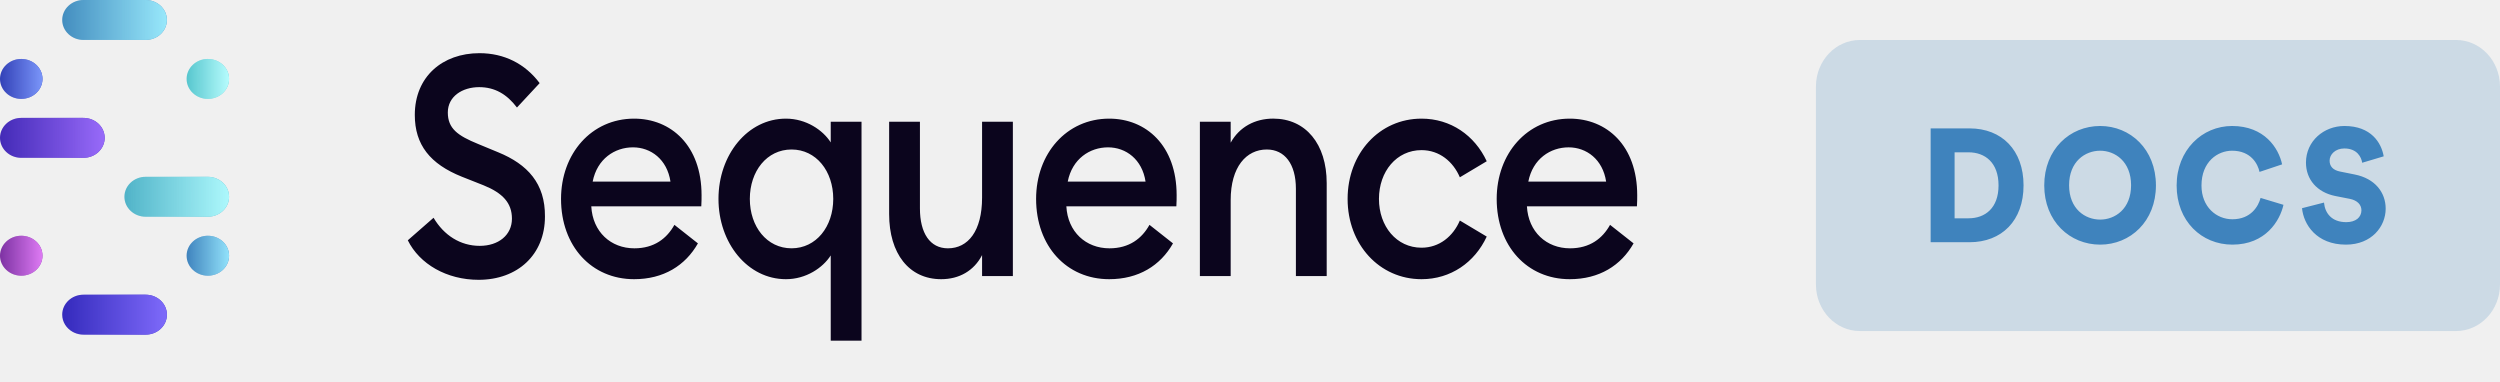
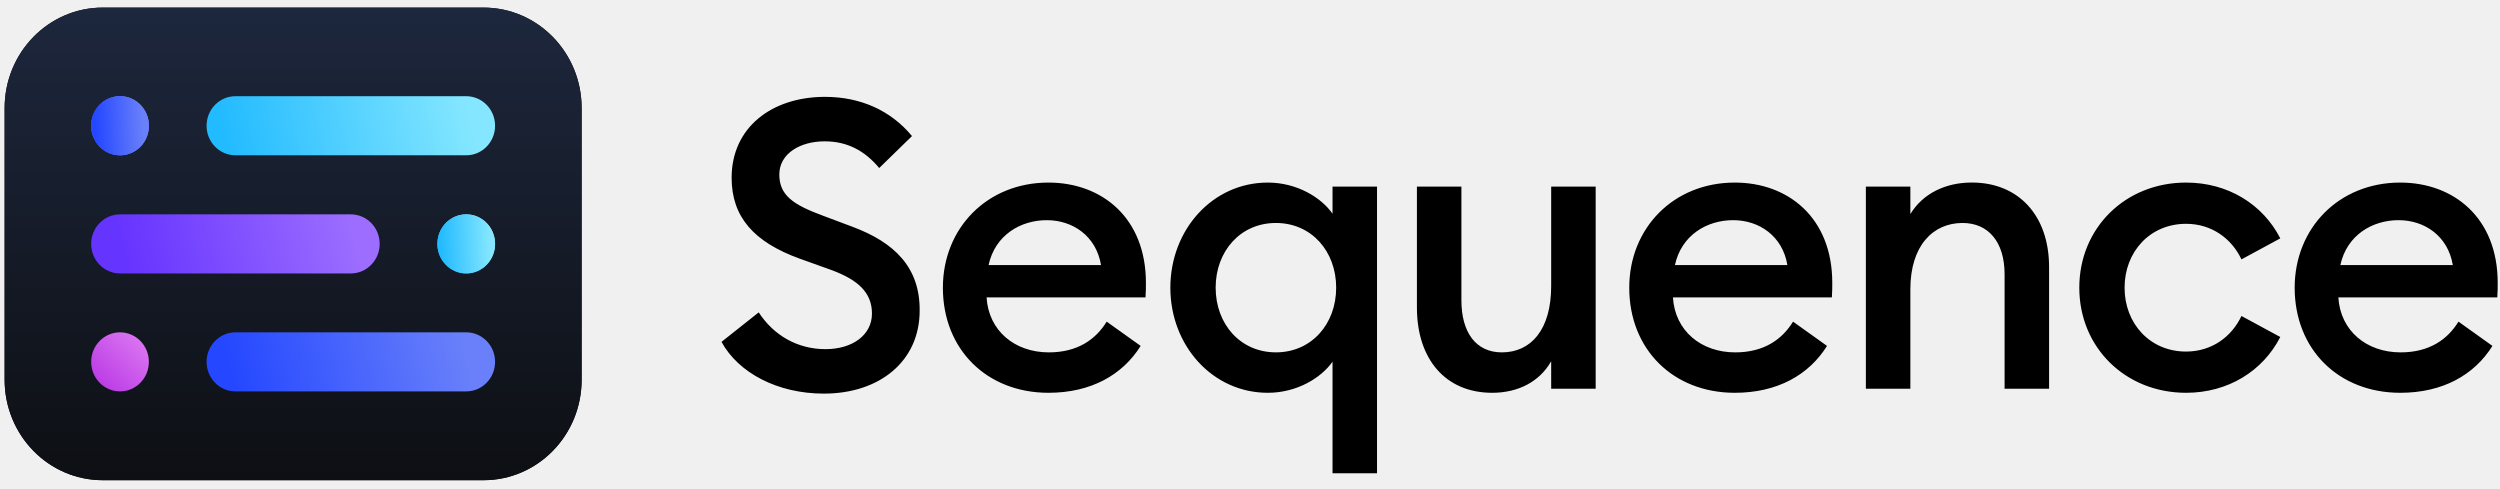
- <svg xmlns="http://www.w3.org/2000/svg" width="6253" height="953" viewBox="0 0 6253 953" fill="none">
-   <path d="M53.132 247.328C82.467 247.328 106.264 224.963 106.264 197.392C106.264 169.821 82.467 147.456 53.132 147.456C23.797 147.418 0 169.783 0 197.354C0 224.963 23.797 247.328 53.132 247.328Z" fill="#3241B7" />
-   <path d="M53.132 247.328C82.467 247.328 106.264 224.963 106.264 197.392C106.264 169.821 82.467 147.456 53.132 147.456C23.797 147.418 0 169.783 0 197.354C0 224.963 23.797 247.328 53.132 247.328Z" fill="url(#paint0_linear)" />
-   <path d="M53.132 394.746H207.358C207.563 394.746 207.81 394.707 208.015 394.707C208.22 394.707 208.466 394.746 208.671 394.746C238.007 394.746 261.803 372.381 261.803 344.81C261.803 317.239 238.007 294.874 208.671 294.874C208.466 294.874 208.22 294.912 208.015 294.912C207.81 294.912 207.563 294.874 207.358 294.874H53.132C23.797 294.835 0 317.2 0 344.771C0 372.381 23.797 394.746 53.132 394.746Z" fill="#432AB7" />
-   <path d="M53.132 394.746H207.358C207.563 394.746 207.81 394.707 208.015 394.707C208.22 394.707 208.466 394.746 208.671 394.746C238.007 394.746 261.803 372.381 261.803 344.81C261.803 317.239 238.007 294.874 208.671 294.874C208.466 294.874 208.22 294.912 208.015 294.912C207.81 294.912 207.563 294.874 207.358 294.874H53.132C23.797 294.835 0 317.2 0 344.771C0 372.381 23.797 394.746 53.132 394.746Z" fill="url(#paint1_linear)" />
-   <path d="M53.132 589.672C23.797 589.672 0 612.037 0 639.608C0 667.179 23.797 689.544 53.132 689.544C82.467 689.544 106.264 667.179 106.264 639.608C106.264 612.037 82.508 589.672 53.132 589.672Z" fill="#7D32A3" />
-   <path d="M53.132 589.672C23.797 589.672 0 612.037 0 639.608C0 667.179 23.797 689.544 53.132 689.544C82.467 689.544 106.264 667.179 106.264 639.608C106.264 612.037 82.508 589.672 53.132 589.672Z" fill="url(#paint2_linear)" />
-   <path d="M208.71 99.911H364.29C393.625 99.911 417.422 77.546 417.422 49.975C417.422 22.365 393.625 0 364.29 0H208.71C179.374 0 155.578 22.365 155.578 49.936C155.578 77.546 179.374 99.911 208.71 99.911Z" fill="#438DBF" />
-   <path d="M208.71 99.911H364.29C393.625 99.911 417.422 77.546 417.422 49.975C417.422 22.365 393.625 0 364.29 0H208.71C179.374 0 155.578 22.365 155.578 49.936C155.578 77.546 179.374 99.911 208.71 99.911Z" fill="url(#paint3_linear)" />
-   <path d="M364.29 737.089H208.71C179.374 737.089 155.578 759.455 155.578 787.025C155.578 805.303 166.081 821.267 181.672 829.982C183.026 830.715 184.38 831.409 185.816 832.064C192.75 835.188 200.504 837 208.751 837H364.331C393.667 837 417.463 814.635 417.463 787.064C417.422 759.455 393.625 737.089 364.29 737.089Z" fill="#342ABC" />
-   <path d="M364.29 737.089H208.71C179.374 737.089 155.578 759.455 155.578 787.025C155.578 805.303 166.081 821.267 181.672 829.982C183.026 830.715 184.38 831.409 185.816 832.064C192.75 835.188 200.504 837 208.751 837H364.331C393.667 837 417.463 814.635 417.463 787.064C417.422 759.455 393.625 737.089 364.29 737.089Z" fill="url(#paint4_linear)" />
-   <path d="M519.837 247.328C549.172 247.328 572.969 224.963 572.969 197.392C572.969 169.821 549.172 147.456 519.837 147.456C490.502 147.456 466.705 169.821 466.705 197.392C466.705 224.963 490.502 247.328 519.837 247.328Z" fill="#57C6CE" />
-   <path d="M519.837 247.328C549.172 247.328 572.969 224.963 572.969 197.392C572.969 169.821 549.172 147.456 519.837 147.456C490.502 147.456 466.705 169.821 466.705 197.392C466.705 224.963 490.502 247.328 519.837 247.328Z" fill="url(#paint5_linear)" />
-   <path d="M540.547 446.185C538.946 445.568 537.346 444.989 535.664 444.488C532.341 443.524 528.853 442.83 525.284 442.483C523.479 442.329 521.673 442.213 519.868 442.213H364.288C334.952 442.213 311.156 464.578 311.156 492.149C311.156 519.72 334.952 542.085 364.288 542.085H519.868C521.714 542.085 523.52 542.008 525.284 541.815C552.076 539.27 573 517.985 573 492.11C573 471.519 559.625 453.743 540.547 446.185Z" fill="#50B3C8" />
-   <path d="M540.547 446.185C538.946 445.568 537.346 444.989 535.664 444.488C532.341 443.524 528.853 442.83 525.284 442.483C523.479 442.329 521.673 442.213 519.868 442.213H364.288C334.952 442.213 311.156 464.578 311.156 492.149C311.156 519.72 334.952 542.085 364.288 542.085H519.868C521.714 542.085 523.52 542.008 525.284 541.815C552.076 539.27 573 517.985 573 492.11C573 471.519 559.625 453.743 540.547 446.185Z" fill="url(#paint6_linear)" />
-   <path d="M519.837 589.672C490.502 589.672 466.705 612.037 466.705 639.608C466.705 667.179 490.502 689.544 519.837 689.544C549.172 689.544 572.969 667.179 572.969 639.608C572.969 612.037 549.213 589.672 519.837 589.672Z" fill="#3F83BD" />
-   <path d="M519.837 589.672C490.502 589.672 466.705 612.037 466.705 639.608C466.705 667.179 490.502 689.544 519.837 689.544C549.172 689.544 572.969 667.179 572.969 639.608C572.969 612.037 549.213 589.672 519.837 589.672Z" fill="url(#paint7_linear)" />
-   <path d="M1197.1 699.865C1294.44 699.865 1363.04 637.305 1363.04 541.537C1363.73 458.914 1319.64 411.013 1246.11 380.903L1195.7 360.049C1144.6 339.195 1120.08 321.439 1120.08 281.28C1120.08 241.122 1156.49 217.963 1198.51 217.963C1237.72 217.963 1267.83 235.719 1293.03 268.927L1349.75 207.914C1313.34 159.256 1260.84 133 1199.23 133C1106.79 133 1037.5 191.707 1037.5 287.475C1037.5 362.389 1076 410.256 1155.11 441.949L1209.74 463.56C1257.34 482.865 1280.46 507.572 1280.46 546.974C1280.46 587.889 1246.86 614.937 1199.94 614.937C1151.62 614.937 1110.31 588.681 1084.42 544.668L1020 601.035C1049.36 660.464 1117.27 699.865 1197.1 699.865ZM1586 698.317C1659.53 698.317 1714.13 664.318 1745.64 608.743L1686.83 562.39C1667.93 596.389 1636.42 621.097 1586.72 621.097C1527.91 621.097 1482.4 580.181 1478.9 516.072H1754.06C1754.75 503.718 1754.75 496.767 1754.75 488.267C1754.75 363.938 1678.44 296.731 1586 296.731C1479.59 296.731 1403.25 384 1403.25 497.524C1403.25 615.66 1479.56 698.317 1586 698.317ZM1482.37 454.268C1493.57 397.111 1537.68 368.549 1583.19 368.549C1627.99 368.549 1668.61 398.659 1677 454.268H1482.37ZM2154.84 852V304.44H2077.82V356.195C2058.23 325.293 2016.21 296.731 1965.79 296.731C1869.86 296.731 1797.05 387.097 1797.05 497.524C1797.05 607.952 1869.86 698.317 1965.79 698.317C2016.21 698.317 2058.23 669.755 2077.82 638.853V852H2154.84ZM1979.8 621.062C1918.19 621.062 1875.48 567.002 1875.48 497.49C1875.48 427.978 1918.19 373.917 1979.8 373.917C2041.41 373.917 2084.12 427.978 2084.12 497.49C2084.12 567.002 2041.41 621.062 1979.8 621.062ZM2354.13 698.317C2398.93 698.317 2436.05 677.463 2456.36 638.062V690.574H2533.38V304.44H2456.36V494.427C2456.36 577.841 2421.36 621.097 2370.94 621.097C2326.15 621.097 2300.94 583.244 2300.94 521.475V304.44H2223.91V535.377C2223.91 634.208 2273.61 698.317 2354.13 698.317ZM2774.26 698.317C2847.79 698.317 2902.38 664.318 2933.89 608.743L2875.08 562.39C2856.18 596.389 2824.67 621.097 2774.97 621.097C2716.17 621.097 2670.65 580.181 2667.16 516.072H2942.31C2943 503.718 2943 496.767 2943 488.267C2943 363.938 2866.69 296.731 2774.26 296.731C2667.84 296.731 2591.5 384 2591.5 497.524C2591.5 615.66 2667.81 698.317 2774.26 698.317ZM2670.62 454.268C2681.82 397.111 2725.93 368.549 2771.45 368.549C2816.25 368.549 2856.86 398.659 2865.26 454.268H2670.62ZM3001.15 690.574H3078.17V500.587C3078.17 417.173 3117.39 373.917 3168.49 373.917C3213.29 373.917 3241.3 410.221 3241.3 471.991V690.54H3318.33V458.088C3318.33 360.015 3265.82 296.662 3184.59 296.662C3139.07 296.662 3099.86 317.516 3078.17 356.918V304.44H3001.15V690.574V690.574ZM3555.48 698.317C3628.3 698.317 3688.51 656.61 3718.61 591.744L3651.38 551.585C3634.57 590.987 3600.28 619.548 3555.45 619.548C3493.15 619.548 3449.04 566.244 3449.04 497.524C3449.04 428.804 3493.15 375.5 3555.45 375.5C3600.25 375.5 3634.57 404.062 3651.38 443.463L3718.61 403.305C3688.51 338.438 3628.3 296.731 3555.48 296.731C3450.48 296.731 3370.64 383.243 3370.64 497.524C3370.64 611.806 3450.48 698.317 3555.48 698.317ZM3926.26 698.317C3999.79 698.317 4054.38 664.318 4085.89 608.743L4027.09 562.39C4008.18 596.389 3976.67 621.097 3926.97 621.097C3868.14 621.097 3822.65 580.181 3819.13 516.072H4094.31C4095 503.718 4095 496.767 4095 488.267C4095 363.938 4018.69 296.731 3926.26 296.731C3819.81 296.731 3743.51 384 3743.51 497.524C3743.51 615.66 3819.81 698.317 3926.26 698.317ZM3822.62 454.268C3833.82 397.111 3877.93 368.549 3923.45 368.549C3968.25 368.549 4008.87 398.659 4017.26 454.268H3822.62Z" fill="#0B051D" />
-   <path d="M6143.06 100H4651.94C4591.22 100 4542 152.15 4542 216.48V711.52C4542 775.85 4591.22 828 4651.94 828H6143.06C6203.78 828 6253 775.85 6253 711.52V216.48C6253 152.15 6203.78 100 6143.06 100Z" fill="#3F83BD" fill-opacity="0.2" />
-   <path d="M4888.83 546.022V380.977H4923.7C4965.01 380.977 4998.75 406.677 4998.75 463.7C4998.75 520.723 4965.01 546.022 4923.7 546.022H4888.83ZM4925.98 605.856C5007.09 605.856 5061.3 551.644 5061.3 463.7C5061.3 375.756 5007.09 321.143 4926.35 321.143H4828.94V605.856H4925.98ZM5175.22 463.299C5175.22 403.866 5215.4 376.961 5252.93 376.961C5290.07 376.961 5330.25 403.866 5330.25 463.299C5330.25 522.731 5290.07 549.235 5252.93 549.235C5215.4 549.235 5175.22 522.731 5175.22 463.299ZM5113.06 463.7C5113.06 553.652 5177.12 611.879 5252.93 611.879C5328.36 611.879 5392.41 553.652 5392.41 463.7C5392.41 373.347 5328.36 315.119 5252.93 315.119C5177.12 315.119 5113.06 373.347 5113.06 463.7ZM5583.67 611.879C5667.06 611.879 5702.69 551.644 5711.4 512.29L5654.18 495.023C5648.86 515.503 5630.3 548.432 5583.67 548.432C5543.5 548.432 5506.35 517.511 5506.35 464.102C5506.35 404.268 5546.9 376.961 5582.91 376.961C5630.29 376.961 5647.35 410.291 5651.52 429.968L5708 411.095C5699.28 370.134 5663.65 315.119 5582.91 315.119C5507.87 315.119 5444.19 375.355 5444.19 464.102C5444.19 552.848 5506.35 611.879 5583.67 611.879ZM5962.12 391.016C5956.44 357.686 5931.04 315.119 5863.95 315.119C5812.41 315.119 5767.68 352.867 5767.68 406.677C5767.68 448.842 5795.35 480.968 5840.83 490.204L5877.6 497.432C5895.42 501.046 5906.41 511.487 5906.41 525.943C5906.41 543.613 5892.01 555.66 5868.5 555.66C5831.74 555.66 5815.06 532.77 5812.79 506.668L5757.82 520.723C5761.61 560.88 5793.46 611.879 5867.75 611.879C5931.8 611.879 5967.05 566.502 5967.05 521.927C5967.05 481.369 5940.52 446.432 5889.35 436.393L5853.34 429.165C5834.77 425.551 5826.81 415.511 5826.81 401.858C5826.81 386.197 5841.22 371.339 5863.57 371.339C5896.17 371.339 5906.41 393.827 5908.3 407.079L5962.12 391.016Z" fill="#3F83BD" />
+ <svg xmlns="http://www.w3.org/2000/svg" width="256" height="50" viewBox="0 0 256 50" fill="none">
+   <path d="M84.358 40.306C90.115 40.306 94.173 36.952 94.173 31.818C94.213 27.389 91.606 24.821 87.257 23.207L84.275 22.089C81.252 20.971 79.802 20.02 79.802 17.867C79.802 15.714 81.955 14.473 84.441 14.473C86.76 14.473 88.541 15.424 90.032 17.204L93.387 13.934C91.233 11.325 88.128 9.918 84.483 9.918C79.016 9.918 74.918 13.065 74.918 18.199C74.918 22.215 77.195 24.781 81.874 26.48L85.105 27.638C87.921 28.673 89.288 29.997 89.288 32.11C89.288 34.303 87.301 35.753 84.526 35.753C81.667 35.753 79.224 34.345 77.693 31.986L73.882 35.008C75.619 38.193 79.636 40.306 84.358 40.306ZM107.361 40.222C111.71 40.222 114.939 38.4 116.803 35.421L113.325 32.936C112.206 34.759 110.343 36.083 107.403 36.083C103.925 36.083 101.233 33.89 101.026 30.453H117.301C117.342 29.791 117.342 29.418 117.342 28.963C117.342 22.298 112.828 18.695 107.361 18.695C101.067 18.695 96.551 23.373 96.551 29.459C96.551 35.792 101.065 40.222 107.361 40.222ZM101.231 27.14C101.893 24.076 104.502 22.545 107.195 22.545C109.844 22.545 112.247 24.159 112.743 27.14H101.231ZM141.007 48.461V19.108H136.451V21.883C135.292 20.226 132.807 18.695 129.825 18.695C124.151 18.695 119.844 23.539 119.844 29.459C119.844 35.378 124.151 40.222 129.825 40.222C132.807 40.222 135.292 38.691 136.451 37.035V48.461H141.007ZM130.653 36.081C127.009 36.081 124.483 33.183 124.483 29.457C124.483 25.731 127.009 22.833 130.653 22.833C134.298 22.833 136.824 25.731 136.824 29.457C136.824 33.183 134.298 36.081 130.653 36.081ZM152.794 40.222C155.444 40.222 157.64 39.105 158.841 36.992V39.807H163.397V19.108H158.841V29.293C158.841 33.764 156.771 36.083 153.789 36.083C151.139 36.083 149.648 34.054 149.648 30.743V19.108H145.092V31.488C145.092 36.786 148.032 40.222 152.794 40.222ZM177.644 40.222C181.994 40.222 185.223 38.4 187.087 35.421L183.608 32.936C182.49 34.759 180.626 36.083 177.687 36.083C174.209 36.083 171.516 33.89 171.31 30.453H187.585C187.625 29.791 187.625 29.418 187.625 28.963C187.625 22.298 183.112 18.695 177.644 18.695C171.35 18.695 166.835 23.373 166.835 29.459C166.835 35.792 171.348 40.222 177.644 40.222ZM171.514 27.14C172.177 24.076 174.786 22.545 177.478 22.545C180.128 22.545 182.531 24.159 183.027 27.14H171.514ZM191.065 39.807H195.621V29.623C195.621 25.151 197.94 22.833 200.963 22.833C203.613 22.833 205.27 24.779 205.27 28.09V39.806H209.826V27.345C209.826 22.087 206.72 18.691 201.915 18.691C199.223 18.691 196.903 19.809 195.621 21.921V19.108H191.065V39.807V39.807ZM223.853 40.222C228.16 40.222 231.721 37.987 233.502 34.51L229.525 32.357C228.531 34.469 226.503 36 223.851 36C220.166 36 217.557 33.143 217.557 29.459C217.557 25.775 220.166 22.918 223.851 22.918C226.501 22.918 228.531 24.449 229.525 26.561L233.502 24.408C231.721 20.931 228.16 18.695 223.853 18.695C217.642 18.695 212.92 23.333 212.92 29.459C212.92 35.585 217.642 40.222 223.853 40.222ZM245.784 40.222C250.133 40.222 253.362 38.4 255.226 35.421L251.748 32.936C250.63 34.759 248.766 36.083 245.826 36.083C242.346 36.083 239.656 33.89 239.447 30.453H255.724C255.765 29.791 255.765 29.418 255.765 28.963C255.765 22.298 251.251 18.695 245.784 18.695C239.488 18.695 234.974 23.373 234.974 29.459C234.974 35.792 239.488 40.222 245.784 40.222ZM239.654 27.14C240.316 24.076 242.926 22.545 245.618 22.545C248.268 22.545 250.67 24.159 251.167 27.14H239.654Z" fill="black" />
+   <g clip-path="url(#clip0_103_196)">
+     <path d="M0.473 11.061L0.473 38.888C0.473 44.568 4.97 49.172 10.518 49.172H49.514C55.062 49.172 59.559 44.568 59.559 38.888V11.061C59.559 5.382 55.062 0.777 49.514 0.777H10.518C4.97 0.777 0.473 5.382 0.473 11.061Z" fill="#111111" />
+     <path d="M0.473 11.061L0.473 38.888C0.473 44.568 4.97 49.172 10.518 49.172H49.514C55.062 49.172 59.559 44.568 59.559 38.888V11.061C59.559 5.382 55.062 0.777 49.514 0.777H10.518C4.97 0.777 0.473 5.382 0.473 11.061Z" fill="url(#paint0_linear_103_196)" />
+     <path d="M15.244 12.876C15.244 11.206 13.922 9.852 12.29 9.852C10.658 9.852 9.336 11.206 9.336 12.876C9.336 14.547 10.658 15.901 12.29 15.901C13.922 15.901 15.244 14.547 15.244 12.876Z" fill="url(#paint1_linear_103_196)" />
+     <path d="M15.244 12.876C15.244 11.206 13.922 9.852 12.29 9.852C10.658 9.852 9.336 11.206 9.336 12.876C9.336 14.547 10.658 15.901 12.29 15.901C13.922 15.901 15.244 14.547 15.244 12.876Z" fill="url(#paint2_linear_103_196)" />
+     <path d="M15.244 12.876C15.244 11.206 13.922 9.852 12.29 9.852C10.658 9.852 9.336 11.206 9.336 12.876C9.336 14.547 10.658 15.901 12.29 15.901C13.922 15.901 15.244 14.547 15.244 12.876Z" fill="url(#paint3_linear_103_196)" />
+     <path d="M15.244 37.054C15.244 35.384 13.922 34.03 12.29 34.03C10.658 34.03 9.336 35.384 9.336 37.054C9.336 38.725 10.658 40.079 12.29 40.079C13.922 40.079 15.244 38.725 15.244 37.054Z" fill="url(#paint4_linear_103_196)" />
+     <path d="M50.696 24.975C50.696 23.304 49.373 21.95 47.741 21.95C46.11 21.95 44.787 23.304 44.787 24.975C44.787 26.645 46.11 28 47.741 28C49.373 28 50.696 26.645 50.696 24.975Z" fill="url(#paint5_linear_103_196)" />
+     <path d="M50.696 24.975C50.696 23.304 49.373 21.95 47.741 21.95C46.11 21.95 44.787 23.304 44.787 24.975C44.787 26.645 46.11 28 47.741 28C49.373 28 50.696 26.645 50.696 24.975Z" fill="url(#paint6_linear_103_196)" />
+     <path d="M47.741 9.852H24.107C22.476 9.852 21.153 11.206 21.153 12.876C21.153 14.547 22.476 15.901 24.107 15.901H47.741C49.373 15.901 50.696 14.547 50.696 12.876C50.696 11.206 49.373 9.852 47.741 9.852Z" fill="url(#paint7_linear_103_196)" />
+     <path d="M47.741 34.03H24.107C22.476 34.03 21.153 35.384 21.153 37.054C21.153 38.725 22.476 40.079 24.107 40.079H47.741C49.373 40.079 50.696 38.725 50.696 37.054C50.696 35.384 49.373 34.03 47.741 34.03Z" fill="url(#paint8_linear_103_196)" />
+     <path d="M35.924 21.95H12.29C10.658 21.95 9.336 23.304 9.336 24.975C9.336 26.645 10.658 28 12.29 28H35.924C37.556 28 38.879 26.645 38.879 24.975C38.879 23.304 37.556 21.95 35.924 21.95Z" fill="url(#paint9_linear_103_196)" />
+   </g>
  <defs>
-     <linearGradient id="paint0_linear" x1="106.222" y1="207.518" x2="0" y2="207.518" gradientUnits="userSpaceOnUse">
-       <stop stop-color="#7A95F9" />
-       <stop offset="1" stop-color="#7A95F9" stop-opacity="0" />
+     <linearGradient id="paint0_linear_103_196" x1="30.016" y1="0.777" x2="30.016" y2="49.223" gradientUnits="userSpaceOnUse">
+       <stop stop-color="#1D273D" />
+       <stop offset="1" stop-color="#0D0F13" />
    </linearGradient>
-     <linearGradient id="paint1_linear" x1="261.699" y1="354.936" x2="0" y2="354.936" gradientUnits="userSpaceOnUse">
-       <stop stop-color="#986AF9" />
-       <stop offset="1" stop-color="#986AF9" stop-opacity="0" />
+     <linearGradient id="paint1_linear_103_196" x1="10.246" y1="15.86" x2="14.382" y2="10.458" gradientUnits="userSpaceOnUse">
+       <stop stop-color="#4462FE" />
+       <stop offset="1" stop-color="#7D69FA" />
    </linearGradient>
-     <linearGradient id="paint2_linear" x1="106.222" y1="649.734" x2="0" y2="649.734" gradientUnits="userSpaceOnUse">
-       <stop stop-color="#DD7AF3" />
-       <stop offset="1" stop-color="#DD7AF3" stop-opacity="0" />
+     <linearGradient id="paint2_linear_103_196" x1="9.855" y1="15.904" x2="14.818" y2="15.655" gradientUnits="userSpaceOnUse">
+       <stop stop-color="#3757FD" />
+       <stop offset="1" stop-color="#6980FA" />
    </linearGradient>
-     <linearGradient id="paint3_linear" x1="417.318" y1="60.085" x2="155.578" y2="60.085" gradientUnits="userSpaceOnUse">
-       <stop stop-color="#98E8FB" />
-       <stop offset="1" stop-color="#98E8FB" stop-opacity="0" />
+     <linearGradient id="paint3_linear_103_196" x1="9.855" y1="15.904" x2="14.818" y2="15.655" gradientUnits="userSpaceOnUse">
+       <stop stop-color="#2447FF" />
+       <stop offset="1" stop-color="#6980FA" />
    </linearGradient>
-     <linearGradient id="paint4_linear" x1="417.359" y1="797.175" x2="155.578" y2="797.175" gradientUnits="userSpaceOnUse">
-       <stop stop-color="#7E6AFA" />
-       <stop offset="1" stop-color="#7E6AFA" stop-opacity="0" />
+     <linearGradient id="paint4_linear_103_196" x1="10.171" y1="39.092" x2="14.212" y2="34.91" gradientUnits="userSpaceOnUse">
+       <stop stop-color="#BC3EE6" />
+       <stop offset="1" stop-color="#D972F1" />
    </linearGradient>
-     <linearGradient id="paint5_linear" x1="572.927" y1="207.518" x2="466.705" y2="207.518" gradientUnits="userSpaceOnUse">
-       <stop stop-color="#B6FCFD" />
-       <stop offset="1" stop-color="#B6FCFD" stop-opacity="0" />
+     <linearGradient id="paint5_linear_103_196" x1="45.981" y1="26.98" x2="49.717" y2="23.097" gradientUnits="userSpaceOnUse">
+       <stop stop-color="#29BDFF" />
+       <stop offset="1" stop-color="#96E7FB" />
    </linearGradient>
-     <linearGradient id="paint6_linear" x1="572.896" y1="502.275" x2="311.156" y2="502.275" gradientUnits="userSpaceOnUse">
-       <stop stop-color="#ADF8FC" />
-       <stop offset="1" stop-color="#ADF8FC" stop-opacity="0" />
+     <linearGradient id="paint6_linear_103_196" x1="45.262" y1="27.958" x2="50.393" y2="27.718" gradientUnits="userSpaceOnUse">
+       <stop stop-color="#23BBFF" />
+       <stop offset="1" stop-color="#85E7FF" />
    </linearGradient>
-     <linearGradient id="paint7_linear" x1="572.927" y1="649.734" x2="466.705" y2="649.734" gradientUnits="userSpaceOnUse">
-       <stop stop-color="#92E2FB" />
-       <stop offset="1" stop-color="#92E2FB" stop-opacity="0" />
+     <linearGradient id="paint7_linear_103_196" x1="23.525" y1="15.86" x2="47.9" y2="10.148" gradientUnits="userSpaceOnUse">
+       <stop stop-color="#23BBFF" />
+       <stop offset="1" stop-color="#85E7FF" />
    </linearGradient>
+     <linearGradient id="paint8_linear_103_196" x1="23.749" y1="40.082" x2="47.158" y2="34.222" gradientUnits="userSpaceOnUse">
+       <stop stop-color="#2447FF" />
+       <stop offset="1" stop-color="#6980FA" />
+     </linearGradient>
+     <linearGradient id="paint9_linear_103_196" x1="13.305" y1="28.047" x2="35.672" y2="22.186" gradientUnits="userSpaceOnUse">
+       <stop stop-color="#6634FF" />
+       <stop offset="1" stop-color="#9C6DFF" />
+     </linearGradient>
+     <clipPath id="clip0_103_196">
+       <rect width="59.086" height="48.395" fill="white" transform="translate(0.4729 0.777344)" />
+     </clipPath>
  </defs>
</svg>
